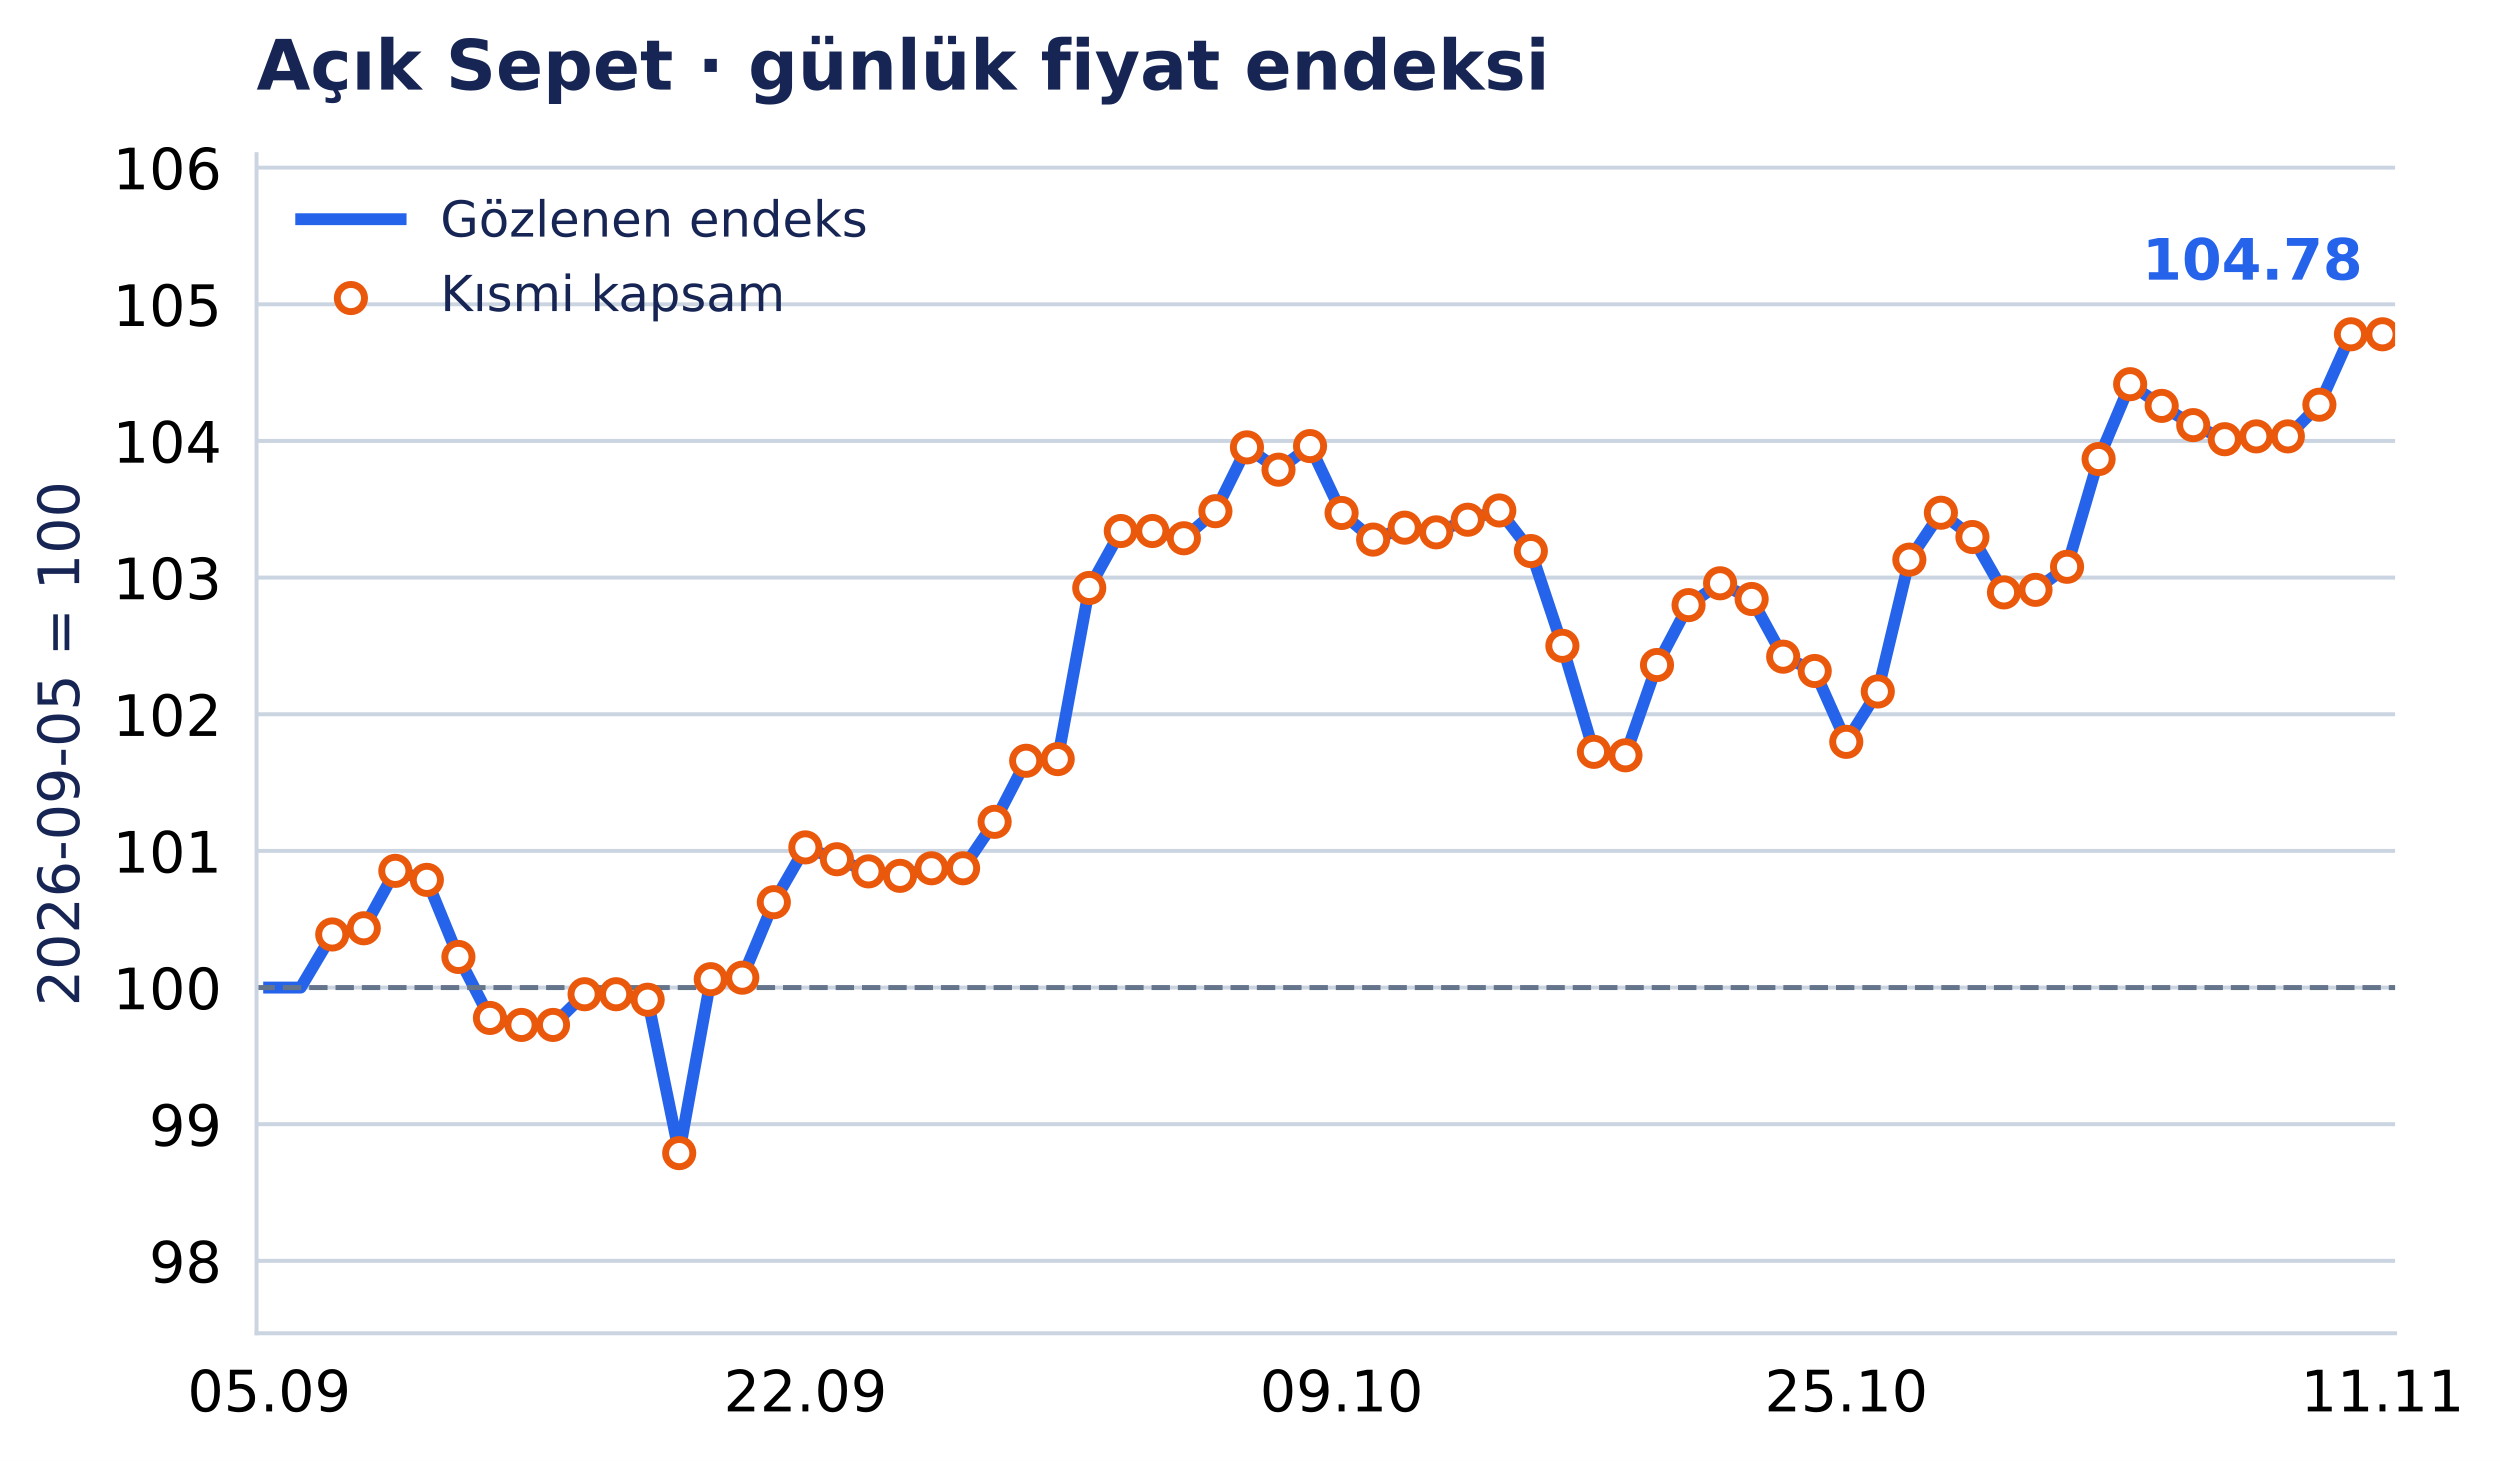
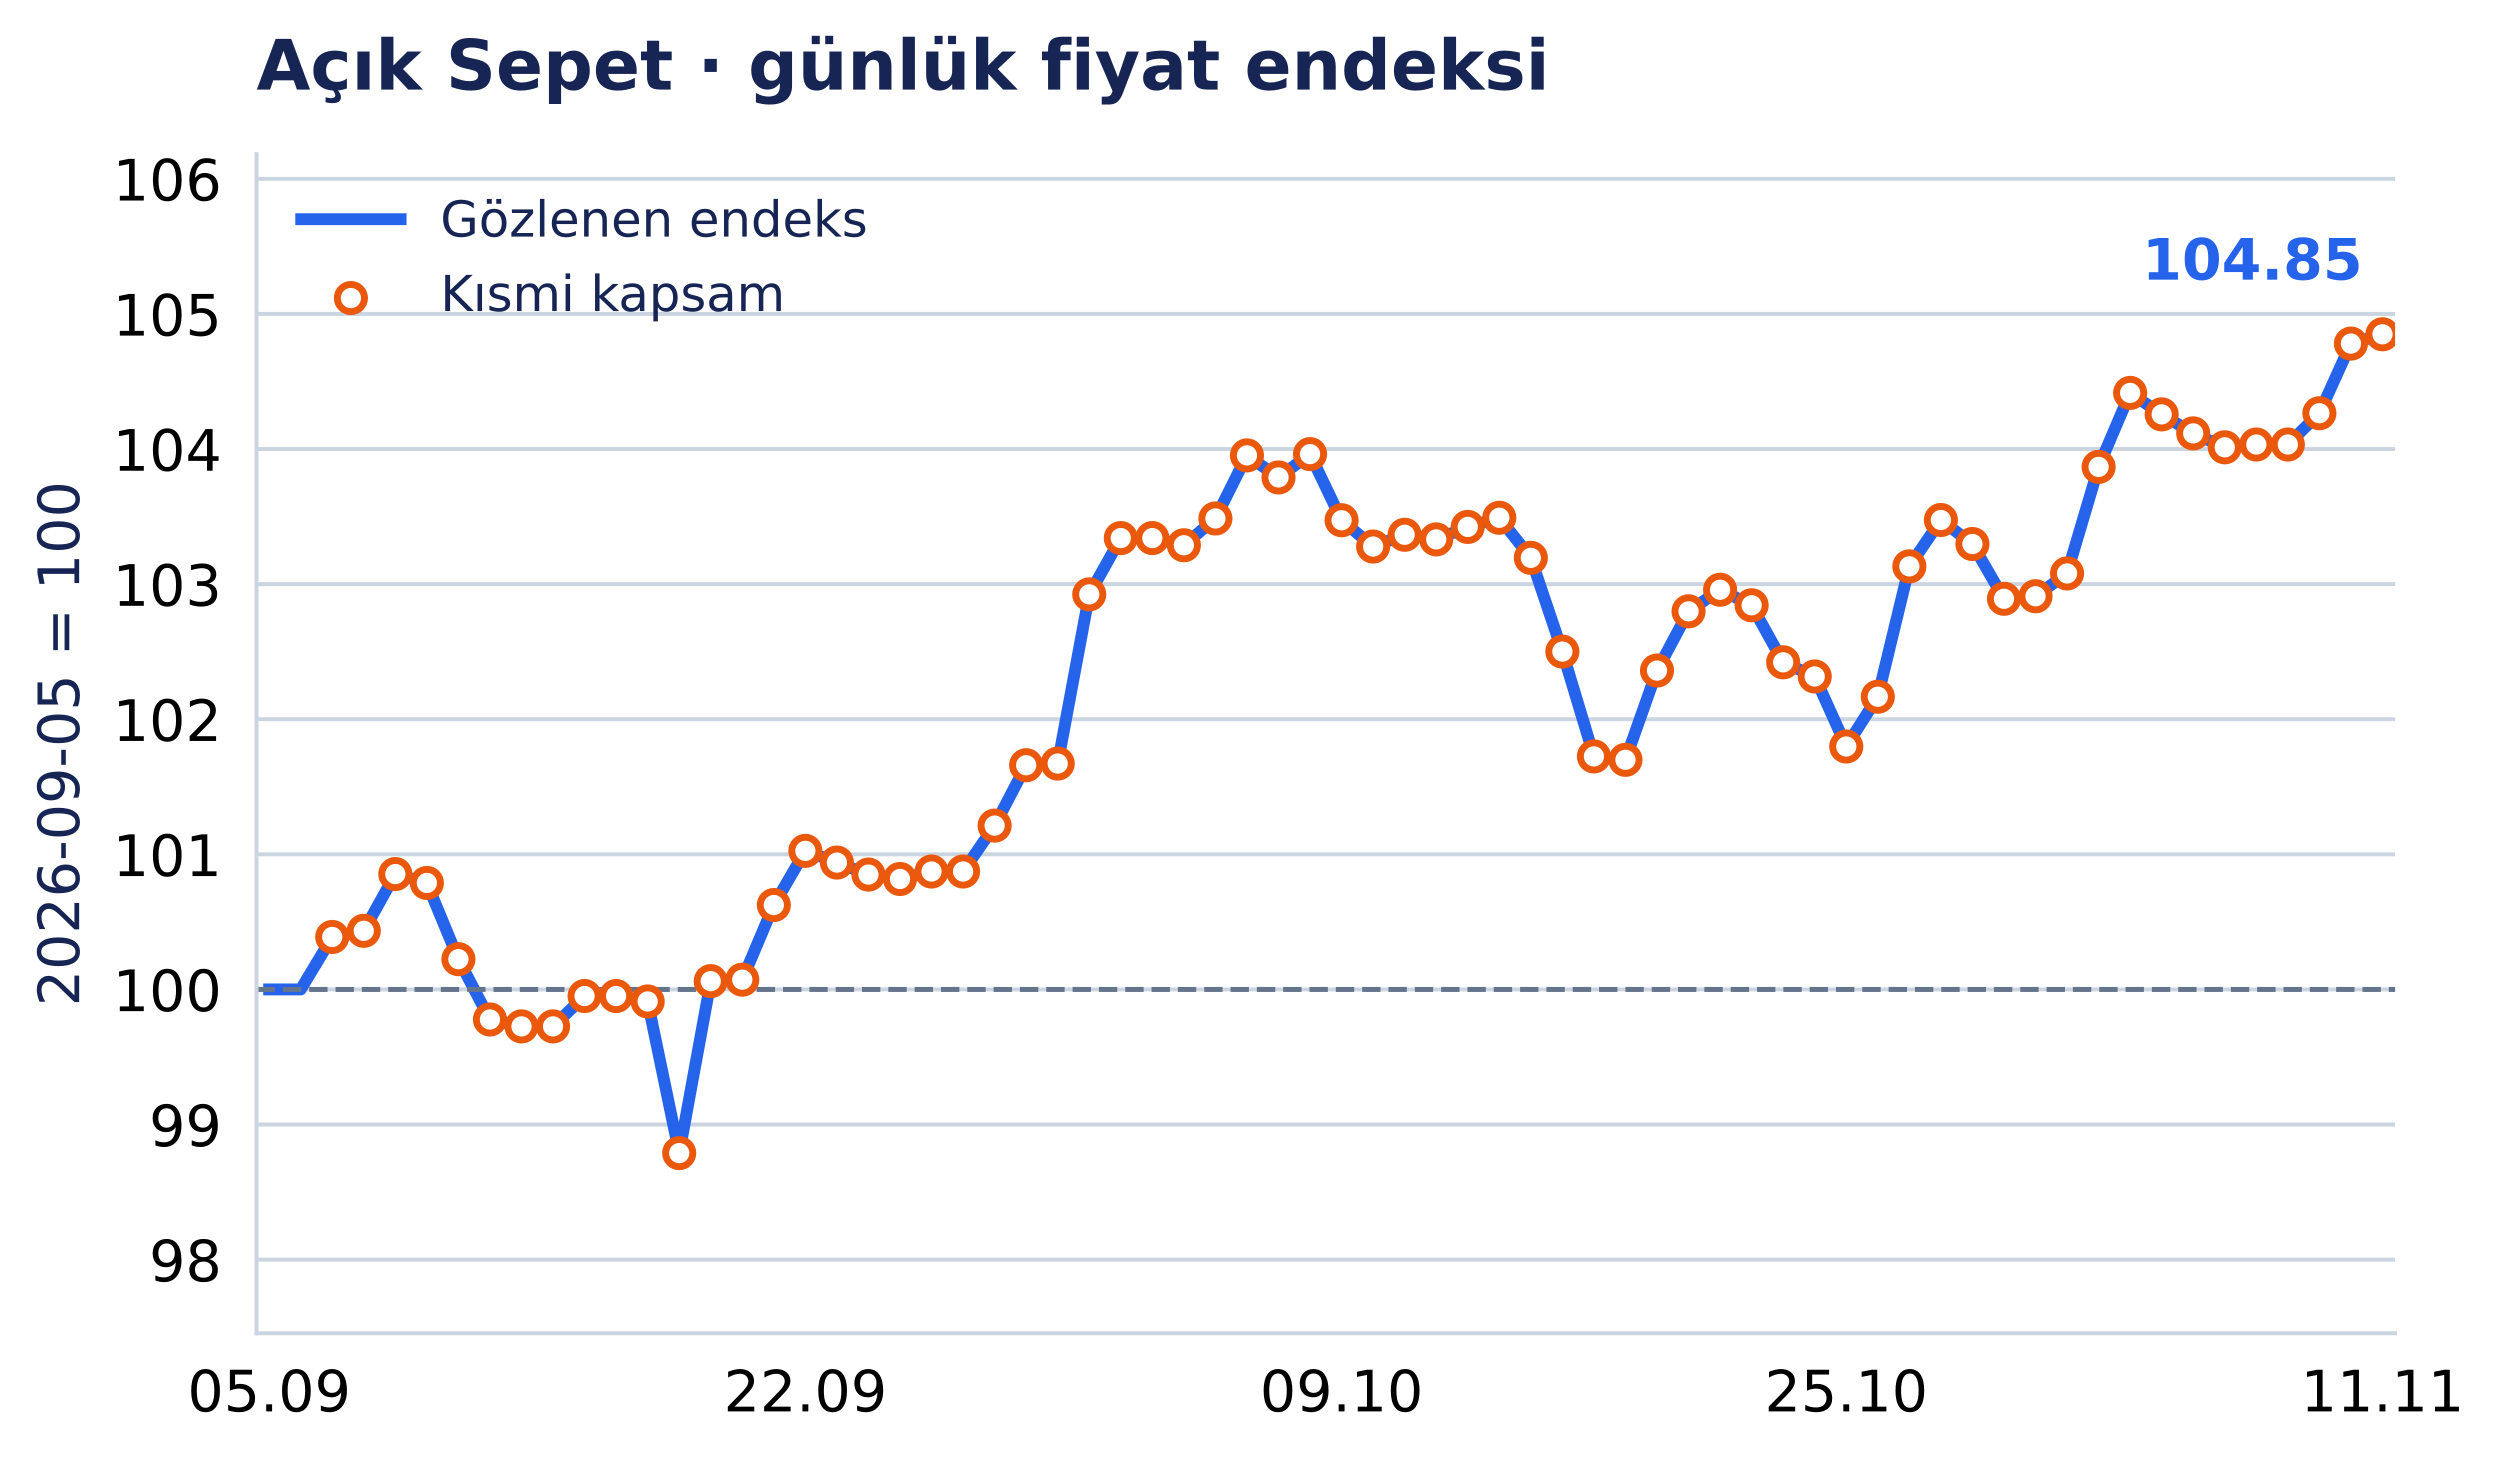
<svg xmlns="http://www.w3.org/2000/svg" xmlns:xlink="http://www.w3.org/1999/xlink" width="503.342pt" height="294.135pt" viewBox="0 0 503.342 294.135" version="1.1">
  <defs>
    <style type="text/css">*{stroke-linejoin: round; stroke-linecap: butt}</style>
  </defs>
  <g id="figure_1">
    <g id="patch_1">
      <path d="M 0 294.135 L 503.342 294.135 L 503.342 0 L 0 0 z " style="fill: #ffffff" />
    </g>
    <g id="axes_1">
      <g id="patch_2">
        <path d="M 51.651 268.435 L 482.221 268.435 L 482.221 31.035 L 51.651 31.035 z " style="fill: #ffffff" />
      </g>
      <g id="matplotlib.axis_1">
        <g id="xtick_1">
          <g id="line2d_1" />
          <g id="text_1">
            <text style="font-size: 11.5px; font-family: 'DejaVu Sans', 'Bitstream Vera Sans', 'Computer Modern Sans Serif', 'Lucida Grande', 'Verdana', 'Geneva', 'Lucid', 'Arial', 'Helvetica', 'Avant Garde', sans-serif; text-anchor: middle" x="54.191" y="284.172" transform="rotate(-0 54.19086 284.172)">05.09</text>
          </g>
        </g>
        <g id="xtick_2">
          <g id="line2d_2" />
          <g id="text_2">
            <text style="font-size: 11.5px; font-family: 'DejaVu Sans', 'Bitstream Vera Sans', 'Computer Modern Sans Serif', 'Lucida Grande', 'Verdana', 'Geneva', 'Lucid', 'Arial', 'Helvetica', 'Avant Garde', sans-serif; text-anchor: middle" x="162.151" y="284.172" transform="rotate(-0 162.151 284.172)">22.09</text>
          </g>
        </g>
        <g id="xtick_3">
          <g id="line2d_3" />
          <g id="text_3">
            <text style="font-size: 11.5px; font-family: 'DejaVu Sans', 'Bitstream Vera Sans', 'Computer Modern Sans Serif', 'Lucida Grande', 'Verdana', 'Geneva', 'Lucid', 'Arial', 'Helvetica', 'Avant Garde', sans-serif; text-anchor: middle" x="270.111" y="284.172" transform="rotate(-0 270.1111 284.172)">09.10</text>
          </g>
        </g>
        <g id="xtick_4">
          <g id="line2d_4" />
          <g id="text_4">
            <text style="font-size: 11.5px; font-family: 'DejaVu Sans', 'Bitstream Vera Sans', 'Computer Modern Sans Serif', 'Lucida Grande', 'Verdana', 'Geneva', 'Lucid', 'Arial', 'Helvetica', 'Avant Garde', sans-serif; text-anchor: middle" x="371.721" y="284.172" transform="rotate(-0 371.7206 284.172)">25.10</text>
          </g>
        </g>
        <g id="xtick_5">
          <g id="line2d_5" />
          <g id="text_5">
            <text style="font-size: 11.5px; font-family: 'DejaVu Sans', 'Bitstream Vera Sans', 'Computer Modern Sans Serif', 'Lucida Grande', 'Verdana', 'Geneva', 'Lucid', 'Arial', 'Helvetica', 'Avant Garde', sans-serif; text-anchor: middle" x="479.681" y="284.172" transform="rotate(-0 479.6807 284.172)">11.11</text>
          </g>
        </g>
      </g>
      <g id="matplotlib.axis_2">
        <g id="ytick_1">
          <g id="line2d_6">
-             <path d="M 51.651 253.86 L 482.221 253.86 " clip-path="url(#pb12654b9c6)" style="fill: none; stroke: #cbd5e1; stroke-width: 0.8; stroke-linecap: square" />
+             <path d="M 51.651 253.613 L 482.221 253.613 " clip-path="url(#pb12654b9c6)" style="fill: none; stroke: #cbd5e1; stroke-width: 0.8; stroke-linecap: square" />
          </g>
          <g id="line2d_7" />
          <g id="text_6">
-             <text style="font-size: 11.5px; font-family: 'DejaVu Sans', 'Bitstream Vera Sans', 'Computer Modern Sans Serif', 'Lucida Grande', 'Verdana', 'Geneva', 'Lucid', 'Arial', 'Helvetica', 'Avant Garde', sans-serif; text-anchor: end" x="44.651" y="258.228" transform="rotate(-0 44.65062 258.2283)">98</text>
+             <text style="font-size: 11.5px; font-family: 'DejaVu Sans', 'Bitstream Vera Sans', 'Computer Modern Sans Serif', 'Lucida Grande', 'Verdana', 'Geneva', 'Lucid', 'Arial', 'Helvetica', 'Avant Garde', sans-serif; text-anchor: end" x="44.651" y="257.982" transform="rotate(-0 44.65062 257.9821)">98</text>
          </g>
        </g>
        <g id="ytick_2">
          <g id="line2d_8">
-             <path d="M 51.651 226.346 L 482.221 226.346 " clip-path="url(#pb12654b9c6)" style="fill: none; stroke: #cbd5e1; stroke-width: 0.8; stroke-linecap: square" />
+             <path d="M 51.651 226.412 L 482.221 226.412 " clip-path="url(#pb12654b9c6)" style="fill: none; stroke: #cbd5e1; stroke-width: 0.8; stroke-linecap: square" />
          </g>
          <g id="line2d_9" />
          <g id="text_7">
-             <text style="font-size: 11.5px; font-family: 'DejaVu Sans', 'Bitstream Vera Sans', 'Computer Modern Sans Serif', 'Lucida Grande', 'Verdana', 'Geneva', 'Lucid', 'Arial', 'Helvetica', 'Avant Garde', sans-serif; text-anchor: end" x="44.651" y="230.715" transform="rotate(-0 44.65062 230.7148)">99</text>
+             <text style="font-size: 11.5px; font-family: 'DejaVu Sans', 'Bitstream Vera Sans', 'Computer Modern Sans Serif', 'Lucida Grande', 'Verdana', 'Geneva', 'Lucid', 'Arial', 'Helvetica', 'Avant Garde', sans-serif; text-anchor: end" x="44.651" y="230.781" transform="rotate(-0 44.65062 230.7808)">99</text>
          </g>
        </g>
        <g id="ytick_3">
          <g id="line2d_10">
-             <path d="M 51.651 198.833 L 482.221 198.833 " clip-path="url(#pb12654b9c6)" style="fill: none; stroke: #cbd5e1; stroke-width: 0.8; stroke-linecap: square" />
+             <path d="M 51.651 199.211 L 482.221 199.211 " clip-path="url(#pb12654b9c6)" style="fill: none; stroke: #cbd5e1; stroke-width: 0.8; stroke-linecap: square" />
          </g>
          <g id="line2d_11" />
          <g id="text_8">
-             <text style="font-size: 11.5px; font-family: 'DejaVu Sans', 'Bitstream Vera Sans', 'Computer Modern Sans Serif', 'Lucida Grande', 'Verdana', 'Geneva', 'Lucid', 'Arial', 'Helvetica', 'Avant Garde', sans-serif; text-anchor: end" x="44.651" y="203.201" transform="rotate(-0 44.65062 203.2012)">100</text>
+             <text style="font-size: 11.5px; font-family: 'DejaVu Sans', 'Bitstream Vera Sans', 'Computer Modern Sans Serif', 'Lucida Grande', 'Verdana', 'Geneva', 'Lucid', 'Arial', 'Helvetica', 'Avant Garde', sans-serif; text-anchor: end" x="44.651" y="203.58" transform="rotate(-0 44.65062 203.5796)">100</text>
          </g>
        </g>
        <g id="ytick_4">
          <g id="line2d_12">
-             <path d="M 51.651 171.319 L 482.221 171.319 " clip-path="url(#pb12654b9c6)" style="fill: none; stroke: #cbd5e1; stroke-width: 0.8; stroke-linecap: square" />
+             <path d="M 51.651 172.01 L 482.221 172.01 " clip-path="url(#pb12654b9c6)" style="fill: none; stroke: #cbd5e1; stroke-width: 0.8; stroke-linecap: square" />
          </g>
          <g id="line2d_13" />
          <g id="text_9">
-             <text style="font-size: 11.5px; font-family: 'DejaVu Sans', 'Bitstream Vera Sans', 'Computer Modern Sans Serif', 'Lucida Grande', 'Verdana', 'Geneva', 'Lucid', 'Arial', 'Helvetica', 'Avant Garde', sans-serif; text-anchor: end" x="44.651" y="175.688" transform="rotate(-0 44.65062 175.6877)">101</text>
+             <text style="font-size: 11.5px; font-family: 'DejaVu Sans', 'Bitstream Vera Sans', 'Computer Modern Sans Serif', 'Lucida Grande', 'Verdana', 'Geneva', 'Lucid', 'Arial', 'Helvetica', 'Avant Garde', sans-serif; text-anchor: end" x="44.651" y="176.378" transform="rotate(-0 44.65062 176.3784)">101</text>
          </g>
        </g>
        <g id="ytick_5">
          <g id="line2d_14">
-             <path d="M 51.651 143.806 L 482.221 143.806 " clip-path="url(#pb12654b9c6)" style="fill: none; stroke: #cbd5e1; stroke-width: 0.8; stroke-linecap: square" />
+             <path d="M 51.651 144.809 L 482.221 144.809 " clip-path="url(#pb12654b9c6)" style="fill: none; stroke: #cbd5e1; stroke-width: 0.8; stroke-linecap: square" />
          </g>
          <g id="line2d_15" />
          <g id="text_10">
-             <text style="font-size: 11.5px; font-family: 'DejaVu Sans', 'Bitstream Vera Sans', 'Computer Modern Sans Serif', 'Lucida Grande', 'Verdana', 'Geneva', 'Lucid', 'Arial', 'Helvetica', 'Avant Garde', sans-serif; text-anchor: end" x="44.651" y="148.174" transform="rotate(-0 44.65062 148.1742)">102</text>
+             <text style="font-size: 11.5px; font-family: 'DejaVu Sans', 'Bitstream Vera Sans', 'Computer Modern Sans Serif', 'Lucida Grande', 'Verdana', 'Geneva', 'Lucid', 'Arial', 'Helvetica', 'Avant Garde', sans-serif; text-anchor: end" x="44.651" y="149.177" transform="rotate(-0 44.65062 149.1772)">102</text>
          </g>
        </g>
        <g id="ytick_6">
          <g id="line2d_16">
-             <path d="M 51.651 116.292 L 482.221 116.292 " clip-path="url(#pb12654b9c6)" style="fill: none; stroke: #cbd5e1; stroke-width: 0.8; stroke-linecap: square" />
+             <path d="M 51.651 117.607 L 482.221 117.607 " clip-path="url(#pb12654b9c6)" style="fill: none; stroke: #cbd5e1; stroke-width: 0.8; stroke-linecap: square" />
          </g>
          <g id="line2d_17" />
          <g id="text_11">
-             <text style="font-size: 11.5px; font-family: 'DejaVu Sans', 'Bitstream Vera Sans', 'Computer Modern Sans Serif', 'Lucida Grande', 'Verdana', 'Geneva', 'Lucid', 'Arial', 'Helvetica', 'Avant Garde', sans-serif; text-anchor: end" x="44.651" y="120.661" transform="rotate(-0 44.65062 120.6606)">103</text>
+             <text style="font-size: 11.5px; font-family: 'DejaVu Sans', 'Bitstream Vera Sans', 'Computer Modern Sans Serif', 'Lucida Grande', 'Verdana', 'Geneva', 'Lucid', 'Arial', 'Helvetica', 'Avant Garde', sans-serif; text-anchor: end" x="44.651" y="121.976" transform="rotate(-0 44.65062 121.976)">103</text>
          </g>
        </g>
        <g id="ytick_7">
          <g id="line2d_18">
-             <path d="M 51.651 88.778 L 482.221 88.778 " clip-path="url(#pb12654b9c6)" style="fill: none; stroke: #cbd5e1; stroke-width: 0.8; stroke-linecap: square" />
+             <path d="M 51.651 90.406 L 482.221 90.406 " clip-path="url(#pb12654b9c6)" style="fill: none; stroke: #cbd5e1; stroke-width: 0.8; stroke-linecap: square" />
          </g>
          <g id="line2d_19" />
          <g id="text_12">
-             <text style="font-size: 11.5px; font-family: 'DejaVu Sans', 'Bitstream Vera Sans', 'Computer Modern Sans Serif', 'Lucida Grande', 'Verdana', 'Geneva', 'Lucid', 'Arial', 'Helvetica', 'Avant Garde', sans-serif; text-anchor: end" x="44.651" y="93.147" transform="rotate(-0 44.65062 93.1471)">104</text>
+             <text style="font-size: 11.5px; font-family: 'DejaVu Sans', 'Bitstream Vera Sans', 'Computer Modern Sans Serif', 'Lucida Grande', 'Verdana', 'Geneva', 'Lucid', 'Arial', 'Helvetica', 'Avant Garde', sans-serif; text-anchor: end" x="44.651" y="94.775" transform="rotate(-0 44.65062 94.77477)">104</text>
          </g>
        </g>
        <g id="ytick_8">
          <g id="line2d_20">
-             <path d="M 51.651 61.265 L 482.221 61.265 " clip-path="url(#pb12654b9c6)" style="fill: none; stroke: #cbd5e1; stroke-width: 0.8; stroke-linecap: square" />
+             <path d="M 51.651 63.205 L 482.221 63.205 " clip-path="url(#pb12654b9c6)" style="fill: none; stroke: #cbd5e1; stroke-width: 0.8; stroke-linecap: square" />
          </g>
          <g id="line2d_21" />
          <g id="text_13">
-             <text style="font-size: 11.5px; font-family: 'DejaVu Sans', 'Bitstream Vera Sans', 'Computer Modern Sans Serif', 'Lucida Grande', 'Verdana', 'Geneva', 'Lucid', 'Arial', 'Helvetica', 'Avant Garde', sans-serif; text-anchor: end" x="44.651" y="65.634" transform="rotate(-0 44.65062 65.63356)">105</text>
+             <text style="font-size: 11.5px; font-family: 'DejaVu Sans', 'Bitstream Vera Sans', 'Computer Modern Sans Serif', 'Lucida Grande', 'Verdana', 'Geneva', 'Lucid', 'Arial', 'Helvetica', 'Avant Garde', sans-serif; text-anchor: end" x="44.651" y="67.574" transform="rotate(-0 44.65062 67.57356)">105</text>
          </g>
        </g>
        <g id="ytick_9">
          <g id="line2d_22">
-             <path d="M 51.651 33.751 L 482.221 33.751 " clip-path="url(#pb12654b9c6)" style="fill: none; stroke: #cbd5e1; stroke-width: 0.8; stroke-linecap: square" />
+             <path d="M 51.651 36.004 L 482.221 36.004 " clip-path="url(#pb12654b9c6)" style="fill: none; stroke: #cbd5e1; stroke-width: 0.8; stroke-linecap: square" />
          </g>
          <g id="line2d_23" />
          <g id="text_14">
-             <text style="font-size: 11.5px; font-family: 'DejaVu Sans', 'Bitstream Vera Sans', 'Computer Modern Sans Serif', 'Lucida Grande', 'Verdana', 'Geneva', 'Lucid', 'Arial', 'Helvetica', 'Avant Garde', sans-serif; text-anchor: end" x="44.651" y="38.12" transform="rotate(-0 44.65062 38.12003)">106</text>
+             <text style="font-size: 11.5px; font-family: 'DejaVu Sans', 'Bitstream Vera Sans', 'Computer Modern Sans Serif', 'Lucida Grande', 'Verdana', 'Geneva', 'Lucid', 'Arial', 'Helvetica', 'Avant Garde', sans-serif; text-anchor: end" x="44.651" y="40.372" transform="rotate(-0 44.65062 40.37235)">106</text>
          </g>
        </g>
        <g id="text_15">
          <text style="font-size: 11.5px; font-family: 'DejaVu Sans', 'Bitstream Vera Sans', 'Computer Modern Sans Serif', 'Lucida Grande', 'Verdana', 'Geneva', 'Lucid', 'Arial', 'Helvetica', 'Avant Garde', sans-serif; text-anchor: middle; fill: #172554" x="15.937" y="149.735" transform="rotate(-90 15.93731 149.7347)">2026-09-05 = 100</text>
        </g>
      </g>
      <g id="line2d_24">
-         <path d="M 54.191 198.833 L 60.541 198.833 L 66.892 188.146 L 73.243 186.894 L 79.593 175.336 L 85.944 177.149 L 92.294 192.67 L 98.645 204.949 L 104.996 206.358 L 111.346 206.358 L 117.697 200.175 L 124.047 200.175 L 130.398 201.281 L 136.749 232.165 L 143.099 197.143 L 149.45 196.843 L 155.8 181.642 L 162.151 170.612 L 168.502 172.995 L 174.852 175.441 L 181.203 176.34 L 187.553 174.816 L 193.904 174.816 L 200.255 165.467 L 206.605 153.171 L 212.956 152.833 L 219.306 118.378 L 225.657 106.913 L 232.007 106.913 L 238.358 108.374 L 244.709 102.923 L 251.059 90.074 L 257.41 94.565 L 263.76 89.813 L 270.111 103.281 L 276.462 108.638 L 282.812 106.239 L 289.163 107.182 L 295.513 104.64 L 301.864 102.777 L 308.215 110.943 L 314.565 130.027 L 320.916 151.374 L 327.266 152.071 L 333.617 133.89 L 339.968 121.83 L 346.318 117.437 L 352.669 120.598 L 359.019 132.214 L 365.37 135.097 L 371.721 149.361 L 378.071 139.222 L 384.422 112.674 L 390.772 103.231 L 397.123 108.123 L 403.474 119.274 L 409.824 118.757 L 416.175 114.116 L 422.525 92.416 L 428.876 77.352 L 435.226 81.721 L 441.577 85.592 L 447.928 88.429 L 454.278 87.859 L 460.629 87.859 L 466.979 81.485 L 473.33 67.304 L 479.681 67.304 " clip-path="url(#pb12654b9c6)" style="fill: none; stroke: #2563eb; stroke-width: 2.4; stroke-linecap: square" />
+         <path d="M 54.191 199.211 L 60.541 199.211 L 66.892 188.646 L 73.243 187.408 L 79.593 175.981 L 85.944 177.774 L 92.294 193.118 L 98.645 205.258 L 104.996 206.651 L 111.346 206.651 L 117.697 200.538 L 124.047 200.538 L 130.398 201.632 L 136.749 232.165 L 143.099 197.541 L 149.45 197.244 L 155.8 182.216 L 162.151 171.311 L 168.502 173.666 L 174.852 176.085 L 181.203 176.974 L 187.553 175.467 L 193.904 175.467 L 200.255 166.224 L 206.605 154.068 L 212.956 153.733 L 219.306 119.669 L 225.657 108.334 L 232.007 108.334 L 238.358 109.779 L 244.709 104.39 L 251.059 91.687 L 257.41 96.127 L 263.76 91.429 L 270.111 104.744 L 276.462 110.04 L 282.812 107.668 L 289.163 108.601 L 295.513 106.088 L 301.864 104.246 L 308.215 112.319 L 314.565 131.186 L 320.916 152.292 L 327.266 152.98 L 333.617 135.005 L 339.968 123.083 L 346.318 118.739 L 352.669 121.864 L 359.019 133.349 L 365.37 136.199 L 371.721 150.3 L 378.071 140.277 L 384.422 114.03 L 390.772 104.695 L 397.123 109.531 L 403.474 120.556 L 409.824 120.045 L 416.175 115.456 L 422.525 94.002 L 428.876 79.109 L 435.226 83.429 L 441.577 87.256 L 447.928 90.061 L 454.278 89.498 L 460.629 89.498 L 466.979 83.195 L 473.33 69.176 L 479.681 67.304 " clip-path="url(#pb12654b9c6)" style="fill: none; stroke: #2563eb; stroke-width: 2.4; stroke-linecap: square" />
      </g>
      <g id="line2d_25">
-         <path d="M 51.651 198.833 L 482.221 198.833 " clip-path="url(#pb12654b9c6)" style="fill: none; stroke-dasharray: 3.7,1.6; stroke-dashoffset: 0; stroke: #64748b" />
+         <path d="M 51.651 199.211 L 482.221 199.211 " clip-path="url(#pb12654b9c6)" style="fill: none; stroke-dasharray: 3.7,1.6; stroke-dashoffset: 0; stroke: #64748b" />
      </g>
      <g id="patch_3">
        <path d="M 51.651 268.435 L 51.651 31.035 " style="fill: none; stroke: #cbd5e1; stroke-width: 0.8; stroke-linejoin: miter; stroke-linecap: square" />
      </g>
      <g id="patch_4">
        <path d="M 51.651 268.435 L 482.221 268.435 " style="fill: none; stroke: #cbd5e1; stroke-width: 0.8; stroke-linejoin: miter; stroke-linecap: square" />
      </g>
      <g id="PathCollection_1">
        <defs>
          <path id="m3957c04aab" d="M 0 2.739 C 0.726 2.739 1.423 2.45 1.936 1.936 C 2.45 1.423 2.739 0.726 2.739 0 C 2.739 -0.726 2.45 -1.423 1.936 -1.936 C 1.423 -2.45 0.726 -2.739 0 -2.739 C -0.726 -2.739 -1.423 -2.45 -1.936 -1.936 C -2.45 -1.423 -2.739 -0.726 -2.739 0 C -2.739 0.726 -2.45 1.423 -1.936 1.936 C -1.423 2.45 -0.726 2.739 0 2.739 z " style="stroke: #ea580c; stroke-width: 1.4" />
        </defs>
        <g clip-path="url(#pb12654b9c6)">
-           <use xlink:href="#m3957c04aab" x="66.892" y="188.146" style="fill: #ffffff; stroke: #ea580c; stroke-width: 1.4" />
-           <use xlink:href="#m3957c04aab" x="73.243" y="186.894" style="fill: #ffffff; stroke: #ea580c; stroke-width: 1.4" />
-           <use xlink:href="#m3957c04aab" x="79.593" y="175.336" style="fill: #ffffff; stroke: #ea580c; stroke-width: 1.4" />
-           <use xlink:href="#m3957c04aab" x="85.944" y="177.149" style="fill: #ffffff; stroke: #ea580c; stroke-width: 1.4" />
-           <use xlink:href="#m3957c04aab" x="92.294" y="192.67" style="fill: #ffffff; stroke: #ea580c; stroke-width: 1.4" />
-           <use xlink:href="#m3957c04aab" x="98.645" y="204.949" style="fill: #ffffff; stroke: #ea580c; stroke-width: 1.4" />
-           <use xlink:href="#m3957c04aab" x="104.996" y="206.358" style="fill: #ffffff; stroke: #ea580c; stroke-width: 1.4" />
-           <use xlink:href="#m3957c04aab" x="111.346" y="206.358" style="fill: #ffffff; stroke: #ea580c; stroke-width: 1.4" />
-           <use xlink:href="#m3957c04aab" x="117.697" y="200.175" style="fill: #ffffff; stroke: #ea580c; stroke-width: 1.4" />
-           <use xlink:href="#m3957c04aab" x="124.047" y="200.175" style="fill: #ffffff; stroke: #ea580c; stroke-width: 1.4" />
-           <use xlink:href="#m3957c04aab" x="130.398" y="201.281" style="fill: #ffffff; stroke: #ea580c; stroke-width: 1.4" />
+           <use xlink:href="#m3957c04aab" x="66.892" y="188.646" style="fill: #ffffff; stroke: #ea580c; stroke-width: 1.4" />
+           <use xlink:href="#m3957c04aab" x="73.243" y="187.408" style="fill: #ffffff; stroke: #ea580c; stroke-width: 1.4" />
+           <use xlink:href="#m3957c04aab" x="79.593" y="175.981" style="fill: #ffffff; stroke: #ea580c; stroke-width: 1.4" />
+           <use xlink:href="#m3957c04aab" x="85.944" y="177.774" style="fill: #ffffff; stroke: #ea580c; stroke-width: 1.4" />
+           <use xlink:href="#m3957c04aab" x="92.294" y="193.118" style="fill: #ffffff; stroke: #ea580c; stroke-width: 1.4" />
+           <use xlink:href="#m3957c04aab" x="98.645" y="205.258" style="fill: #ffffff; stroke: #ea580c; stroke-width: 1.4" />
+           <use xlink:href="#m3957c04aab" x="104.996" y="206.651" style="fill: #ffffff; stroke: #ea580c; stroke-width: 1.4" />
+           <use xlink:href="#m3957c04aab" x="111.346" y="206.651" style="fill: #ffffff; stroke: #ea580c; stroke-width: 1.4" />
+           <use xlink:href="#m3957c04aab" x="117.697" y="200.538" style="fill: #ffffff; stroke: #ea580c; stroke-width: 1.4" />
+           <use xlink:href="#m3957c04aab" x="124.047" y="200.538" style="fill: #ffffff; stroke: #ea580c; stroke-width: 1.4" />
+           <use xlink:href="#m3957c04aab" x="130.398" y="201.632" style="fill: #ffffff; stroke: #ea580c; stroke-width: 1.4" />
          <use xlink:href="#m3957c04aab" x="136.749" y="232.165" style="fill: #ffffff; stroke: #ea580c; stroke-width: 1.4" />
-           <use xlink:href="#m3957c04aab" x="143.099" y="197.143" style="fill: #ffffff; stroke: #ea580c; stroke-width: 1.4" />
-           <use xlink:href="#m3957c04aab" x="149.45" y="196.843" style="fill: #ffffff; stroke: #ea580c; stroke-width: 1.4" />
-           <use xlink:href="#m3957c04aab" x="155.8" y="181.642" style="fill: #ffffff; stroke: #ea580c; stroke-width: 1.4" />
-           <use xlink:href="#m3957c04aab" x="162.151" y="170.612" style="fill: #ffffff; stroke: #ea580c; stroke-width: 1.4" />
-           <use xlink:href="#m3957c04aab" x="168.502" y="172.995" style="fill: #ffffff; stroke: #ea580c; stroke-width: 1.4" />
-           <use xlink:href="#m3957c04aab" x="174.852" y="175.441" style="fill: #ffffff; stroke: #ea580c; stroke-width: 1.4" />
-           <use xlink:href="#m3957c04aab" x="181.203" y="176.34" style="fill: #ffffff; stroke: #ea580c; stroke-width: 1.4" />
-           <use xlink:href="#m3957c04aab" x="187.553" y="174.816" style="fill: #ffffff; stroke: #ea580c; stroke-width: 1.4" />
-           <use xlink:href="#m3957c04aab" x="193.904" y="174.816" style="fill: #ffffff; stroke: #ea580c; stroke-width: 1.4" />
-           <use xlink:href="#m3957c04aab" x="200.255" y="165.467" style="fill: #ffffff; stroke: #ea580c; stroke-width: 1.4" />
-           <use xlink:href="#m3957c04aab" x="206.605" y="153.171" style="fill: #ffffff; stroke: #ea580c; stroke-width: 1.4" />
-           <use xlink:href="#m3957c04aab" x="212.956" y="152.833" style="fill: #ffffff; stroke: #ea580c; stroke-width: 1.4" />
-           <use xlink:href="#m3957c04aab" x="219.306" y="118.378" style="fill: #ffffff; stroke: #ea580c; stroke-width: 1.4" />
-           <use xlink:href="#m3957c04aab" x="225.657" y="106.913" style="fill: #ffffff; stroke: #ea580c; stroke-width: 1.4" />
-           <use xlink:href="#m3957c04aab" x="232.007" y="106.913" style="fill: #ffffff; stroke: #ea580c; stroke-width: 1.4" />
-           <use xlink:href="#m3957c04aab" x="238.358" y="108.374" style="fill: #ffffff; stroke: #ea580c; stroke-width: 1.4" />
-           <use xlink:href="#m3957c04aab" x="244.709" y="102.923" style="fill: #ffffff; stroke: #ea580c; stroke-width: 1.4" />
-           <use xlink:href="#m3957c04aab" x="251.059" y="90.074" style="fill: #ffffff; stroke: #ea580c; stroke-width: 1.4" />
-           <use xlink:href="#m3957c04aab" x="257.41" y="94.565" style="fill: #ffffff; stroke: #ea580c; stroke-width: 1.4" />
-           <use xlink:href="#m3957c04aab" x="263.76" y="89.813" style="fill: #ffffff; stroke: #ea580c; stroke-width: 1.4" />
-           <use xlink:href="#m3957c04aab" x="270.111" y="103.281" style="fill: #ffffff; stroke: #ea580c; stroke-width: 1.4" />
-           <use xlink:href="#m3957c04aab" x="276.462" y="108.638" style="fill: #ffffff; stroke: #ea580c; stroke-width: 1.4" />
-           <use xlink:href="#m3957c04aab" x="282.812" y="106.239" style="fill: #ffffff; stroke: #ea580c; stroke-width: 1.4" />
-           <use xlink:href="#m3957c04aab" x="289.163" y="107.182" style="fill: #ffffff; stroke: #ea580c; stroke-width: 1.4" />
-           <use xlink:href="#m3957c04aab" x="295.513" y="104.64" style="fill: #ffffff; stroke: #ea580c; stroke-width: 1.4" />
-           <use xlink:href="#m3957c04aab" x="301.864" y="102.777" style="fill: #ffffff; stroke: #ea580c; stroke-width: 1.4" />
-           <use xlink:href="#m3957c04aab" x="308.215" y="110.943" style="fill: #ffffff; stroke: #ea580c; stroke-width: 1.4" />
-           <use xlink:href="#m3957c04aab" x="314.565" y="130.027" style="fill: #ffffff; stroke: #ea580c; stroke-width: 1.4" />
-           <use xlink:href="#m3957c04aab" x="320.916" y="151.374" style="fill: #ffffff; stroke: #ea580c; stroke-width: 1.4" />
-           <use xlink:href="#m3957c04aab" x="327.266" y="152.071" style="fill: #ffffff; stroke: #ea580c; stroke-width: 1.4" />
-           <use xlink:href="#m3957c04aab" x="333.617" y="133.89" style="fill: #ffffff; stroke: #ea580c; stroke-width: 1.4" />
-           <use xlink:href="#m3957c04aab" x="339.968" y="121.83" style="fill: #ffffff; stroke: #ea580c; stroke-width: 1.4" />
-           <use xlink:href="#m3957c04aab" x="346.318" y="117.437" style="fill: #ffffff; stroke: #ea580c; stroke-width: 1.4" />
-           <use xlink:href="#m3957c04aab" x="352.669" y="120.598" style="fill: #ffffff; stroke: #ea580c; stroke-width: 1.4" />
-           <use xlink:href="#m3957c04aab" x="359.019" y="132.214" style="fill: #ffffff; stroke: #ea580c; stroke-width: 1.4" />
-           <use xlink:href="#m3957c04aab" x="365.37" y="135.097" style="fill: #ffffff; stroke: #ea580c; stroke-width: 1.4" />
-           <use xlink:href="#m3957c04aab" x="371.721" y="149.361" style="fill: #ffffff; stroke: #ea580c; stroke-width: 1.4" />
-           <use xlink:href="#m3957c04aab" x="378.071" y="139.222" style="fill: #ffffff; stroke: #ea580c; stroke-width: 1.4" />
-           <use xlink:href="#m3957c04aab" x="384.422" y="112.674" style="fill: #ffffff; stroke: #ea580c; stroke-width: 1.4" />
-           <use xlink:href="#m3957c04aab" x="390.772" y="103.231" style="fill: #ffffff; stroke: #ea580c; stroke-width: 1.4" />
-           <use xlink:href="#m3957c04aab" x="397.123" y="108.123" style="fill: #ffffff; stroke: #ea580c; stroke-width: 1.4" />
-           <use xlink:href="#m3957c04aab" x="403.474" y="119.274" style="fill: #ffffff; stroke: #ea580c; stroke-width: 1.4" />
-           <use xlink:href="#m3957c04aab" x="409.824" y="118.757" style="fill: #ffffff; stroke: #ea580c; stroke-width: 1.4" />
-           <use xlink:href="#m3957c04aab" x="416.175" y="114.116" style="fill: #ffffff; stroke: #ea580c; stroke-width: 1.4" />
-           <use xlink:href="#m3957c04aab" x="422.525" y="92.416" style="fill: #ffffff; stroke: #ea580c; stroke-width: 1.4" />
-           <use xlink:href="#m3957c04aab" x="428.876" y="77.352" style="fill: #ffffff; stroke: #ea580c; stroke-width: 1.4" />
-           <use xlink:href="#m3957c04aab" x="435.226" y="81.721" style="fill: #ffffff; stroke: #ea580c; stroke-width: 1.4" />
-           <use xlink:href="#m3957c04aab" x="441.577" y="85.592" style="fill: #ffffff; stroke: #ea580c; stroke-width: 1.4" />
-           <use xlink:href="#m3957c04aab" x="447.928" y="88.429" style="fill: #ffffff; stroke: #ea580c; stroke-width: 1.4" />
-           <use xlink:href="#m3957c04aab" x="454.278" y="87.859" style="fill: #ffffff; stroke: #ea580c; stroke-width: 1.4" />
-           <use xlink:href="#m3957c04aab" x="460.629" y="87.859" style="fill: #ffffff; stroke: #ea580c; stroke-width: 1.4" />
-           <use xlink:href="#m3957c04aab" x="466.979" y="81.485" style="fill: #ffffff; stroke: #ea580c; stroke-width: 1.4" />
-           <use xlink:href="#m3957c04aab" x="473.33" y="67.304" style="fill: #ffffff; stroke: #ea580c; stroke-width: 1.4" />
+           <use xlink:href="#m3957c04aab" x="143.099" y="197.541" style="fill: #ffffff; stroke: #ea580c; stroke-width: 1.4" />
+           <use xlink:href="#m3957c04aab" x="149.45" y="197.244" style="fill: #ffffff; stroke: #ea580c; stroke-width: 1.4" />
+           <use xlink:href="#m3957c04aab" x="155.8" y="182.216" style="fill: #ffffff; stroke: #ea580c; stroke-width: 1.4" />
+           <use xlink:href="#m3957c04aab" x="162.151" y="171.311" style="fill: #ffffff; stroke: #ea580c; stroke-width: 1.4" />
+           <use xlink:href="#m3957c04aab" x="168.502" y="173.666" style="fill: #ffffff; stroke: #ea580c; stroke-width: 1.4" />
+           <use xlink:href="#m3957c04aab" x="174.852" y="176.085" style="fill: #ffffff; stroke: #ea580c; stroke-width: 1.4" />
+           <use xlink:href="#m3957c04aab" x="181.203" y="176.974" style="fill: #ffffff; stroke: #ea580c; stroke-width: 1.4" />
+           <use xlink:href="#m3957c04aab" x="187.553" y="175.467" style="fill: #ffffff; stroke: #ea580c; stroke-width: 1.4" />
+           <use xlink:href="#m3957c04aab" x="193.904" y="175.467" style="fill: #ffffff; stroke: #ea580c; stroke-width: 1.4" />
+           <use xlink:href="#m3957c04aab" x="200.255" y="166.224" style="fill: #ffffff; stroke: #ea580c; stroke-width: 1.4" />
+           <use xlink:href="#m3957c04aab" x="206.605" y="154.068" style="fill: #ffffff; stroke: #ea580c; stroke-width: 1.4" />
+           <use xlink:href="#m3957c04aab" x="212.956" y="153.733" style="fill: #ffffff; stroke: #ea580c; stroke-width: 1.4" />
+           <use xlink:href="#m3957c04aab" x="219.306" y="119.669" style="fill: #ffffff; stroke: #ea580c; stroke-width: 1.4" />
+           <use xlink:href="#m3957c04aab" x="225.657" y="108.334" style="fill: #ffffff; stroke: #ea580c; stroke-width: 1.4" />
+           <use xlink:href="#m3957c04aab" x="232.007" y="108.334" style="fill: #ffffff; stroke: #ea580c; stroke-width: 1.4" />
+           <use xlink:href="#m3957c04aab" x="238.358" y="109.779" style="fill: #ffffff; stroke: #ea580c; stroke-width: 1.4" />
+           <use xlink:href="#m3957c04aab" x="244.709" y="104.39" style="fill: #ffffff; stroke: #ea580c; stroke-width: 1.4" />
+           <use xlink:href="#m3957c04aab" x="251.059" y="91.687" style="fill: #ffffff; stroke: #ea580c; stroke-width: 1.4" />
+           <use xlink:href="#m3957c04aab" x="257.41" y="96.127" style="fill: #ffffff; stroke: #ea580c; stroke-width: 1.4" />
+           <use xlink:href="#m3957c04aab" x="263.76" y="91.429" style="fill: #ffffff; stroke: #ea580c; stroke-width: 1.4" />
+           <use xlink:href="#m3957c04aab" x="270.111" y="104.744" style="fill: #ffffff; stroke: #ea580c; stroke-width: 1.4" />
+           <use xlink:href="#m3957c04aab" x="276.462" y="110.04" style="fill: #ffffff; stroke: #ea580c; stroke-width: 1.4" />
+           <use xlink:href="#m3957c04aab" x="282.812" y="107.668" style="fill: #ffffff; stroke: #ea580c; stroke-width: 1.4" />
+           <use xlink:href="#m3957c04aab" x="289.163" y="108.601" style="fill: #ffffff; stroke: #ea580c; stroke-width: 1.4" />
+           <use xlink:href="#m3957c04aab" x="295.513" y="106.088" style="fill: #ffffff; stroke: #ea580c; stroke-width: 1.4" />
+           <use xlink:href="#m3957c04aab" x="301.864" y="104.246" style="fill: #ffffff; stroke: #ea580c; stroke-width: 1.4" />
+           <use xlink:href="#m3957c04aab" x="308.215" y="112.319" style="fill: #ffffff; stroke: #ea580c; stroke-width: 1.4" />
+           <use xlink:href="#m3957c04aab" x="314.565" y="131.186" style="fill: #ffffff; stroke: #ea580c; stroke-width: 1.4" />
+           <use xlink:href="#m3957c04aab" x="320.916" y="152.292" style="fill: #ffffff; stroke: #ea580c; stroke-width: 1.4" />
+           <use xlink:href="#m3957c04aab" x="327.266" y="152.98" style="fill: #ffffff; stroke: #ea580c; stroke-width: 1.4" />
+           <use xlink:href="#m3957c04aab" x="333.617" y="135.005" style="fill: #ffffff; stroke: #ea580c; stroke-width: 1.4" />
+           <use xlink:href="#m3957c04aab" x="339.968" y="123.083" style="fill: #ffffff; stroke: #ea580c; stroke-width: 1.4" />
+           <use xlink:href="#m3957c04aab" x="346.318" y="118.739" style="fill: #ffffff; stroke: #ea580c; stroke-width: 1.4" />
+           <use xlink:href="#m3957c04aab" x="352.669" y="121.864" style="fill: #ffffff; stroke: #ea580c; stroke-width: 1.4" />
+           <use xlink:href="#m3957c04aab" x="359.019" y="133.349" style="fill: #ffffff; stroke: #ea580c; stroke-width: 1.4" />
+           <use xlink:href="#m3957c04aab" x="365.37" y="136.199" style="fill: #ffffff; stroke: #ea580c; stroke-width: 1.4" />
+           <use xlink:href="#m3957c04aab" x="371.721" y="150.3" style="fill: #ffffff; stroke: #ea580c; stroke-width: 1.4" />
+           <use xlink:href="#m3957c04aab" x="378.071" y="140.277" style="fill: #ffffff; stroke: #ea580c; stroke-width: 1.4" />
+           <use xlink:href="#m3957c04aab" x="384.422" y="114.03" style="fill: #ffffff; stroke: #ea580c; stroke-width: 1.4" />
+           <use xlink:href="#m3957c04aab" x="390.772" y="104.695" style="fill: #ffffff; stroke: #ea580c; stroke-width: 1.4" />
+           <use xlink:href="#m3957c04aab" x="397.123" y="109.531" style="fill: #ffffff; stroke: #ea580c; stroke-width: 1.4" />
+           <use xlink:href="#m3957c04aab" x="403.474" y="120.556" style="fill: #ffffff; stroke: #ea580c; stroke-width: 1.4" />
+           <use xlink:href="#m3957c04aab" x="409.824" y="120.045" style="fill: #ffffff; stroke: #ea580c; stroke-width: 1.4" />
+           <use xlink:href="#m3957c04aab" x="416.175" y="115.456" style="fill: #ffffff; stroke: #ea580c; stroke-width: 1.4" />
+           <use xlink:href="#m3957c04aab" x="422.525" y="94.002" style="fill: #ffffff; stroke: #ea580c; stroke-width: 1.4" />
+           <use xlink:href="#m3957c04aab" x="428.876" y="79.109" style="fill: #ffffff; stroke: #ea580c; stroke-width: 1.4" />
+           <use xlink:href="#m3957c04aab" x="435.226" y="83.429" style="fill: #ffffff; stroke: #ea580c; stroke-width: 1.4" />
+           <use xlink:href="#m3957c04aab" x="441.577" y="87.256" style="fill: #ffffff; stroke: #ea580c; stroke-width: 1.4" />
+           <use xlink:href="#m3957c04aab" x="447.928" y="90.061" style="fill: #ffffff; stroke: #ea580c; stroke-width: 1.4" />
+           <use xlink:href="#m3957c04aab" x="454.278" y="89.498" style="fill: #ffffff; stroke: #ea580c; stroke-width: 1.4" />
+           <use xlink:href="#m3957c04aab" x="460.629" y="89.498" style="fill: #ffffff; stroke: #ea580c; stroke-width: 1.4" />
+           <use xlink:href="#m3957c04aab" x="466.979" y="83.195" style="fill: #ffffff; stroke: #ea580c; stroke-width: 1.4" />
+           <use xlink:href="#m3957c04aab" x="473.33" y="69.176" style="fill: #ffffff; stroke: #ea580c; stroke-width: 1.4" />
          <use xlink:href="#m3957c04aab" x="479.681" y="67.304" style="fill: #ffffff; stroke: #ea580c; stroke-width: 1.4" />
        </g>
      </g>
      <g id="text_16">
-         <text style="font-weight: 700; font-size: 11.5px; font-family: 'DejaVu Sans', 'Bitstream Vera Sans', 'Computer Modern Sans Serif', 'Lucida Grande', 'Verdana', 'Geneva', 'Lucid', 'Arial', 'Helvetica', 'Avant Garde', sans-serif; text-anchor: end; fill: #2563eb" x="475.681" y="56.304" transform="rotate(-0 475.6807 56.30413)">104.78</text>
+         <text style="font-weight: 700; font-size: 11.5px; font-family: 'DejaVu Sans', 'Bitstream Vera Sans', 'Computer Modern Sans Serif', 'Lucida Grande', 'Verdana', 'Geneva', 'Lucid', 'Arial', 'Helvetica', 'Avant Garde', sans-serif; text-anchor: end; fill: #2563eb" x="475.681" y="56.304" transform="rotate(-0 475.6807 56.30413)">104.85</text>
      </g>
      <g id="text_17">
        <text style="font-weight: 700; font-size: 14px; font-family: 'DejaVu Sans', 'Bitstream Vera Sans', 'Computer Modern Sans Serif', 'Lucida Grande', 'Verdana', 'Geneva', 'Lucid', 'Arial', 'Helvetica', 'Avant Garde', sans-serif; text-anchor: start; fill: #172554" x="51.651" y="18.035" transform="rotate(-0 51.65062 18.03469)">Açık Sepet · günlük fiyat endeksi</text>
      </g>
      <g id="legend_1">
        <g id="line2d_26">
          <path d="M 60.651 44.133 L 70.651 44.133 L 80.651 44.133 " style="fill: none; stroke: #2563eb; stroke-width: 2.4; stroke-linecap: square" />
        </g>
        <g id="text_18">
          <text style="font-size: 10px; font-family: 'DejaVu Sans', 'Bitstream Vera Sans', 'Computer Modern Sans Serif', 'Lucida Grande', 'Verdana', 'Geneva', 'Lucid', 'Arial', 'Helvetica', 'Avant Garde', sans-serif; text-anchor: start; fill: #172554" x="88.651" y="47.633" transform="rotate(-0 88.65063 47.63312)">Gözlenen endeks</text>
        </g>
        <g id="PathCollection_2">
          <g>
            <use xlink:href="#m3957c04aab" x="70.651" y="60.009" style="fill: #ffffff; stroke: #ea580c; stroke-width: 1.4" />
          </g>
        </g>
        <g id="text_19">
          <text style="font-size: 10px; font-family: 'DejaVu Sans', 'Bitstream Vera Sans', 'Computer Modern Sans Serif', 'Lucida Grande', 'Verdana', 'Geneva', 'Lucid', 'Arial', 'Helvetica', 'Avant Garde', sans-serif; text-anchor: start; fill: #172554" x="88.651" y="62.634" transform="rotate(-0 88.65063 62.63391)">Kısmi kapsam</text>
        </g>
      </g>
    </g>
  </g>
  <defs>
    <clipPath id="pb12654b9c6">
      <rect x="51.651" y="31.035" width="430.57" height="237.4" />
    </clipPath>
  </defs>
</svg>
